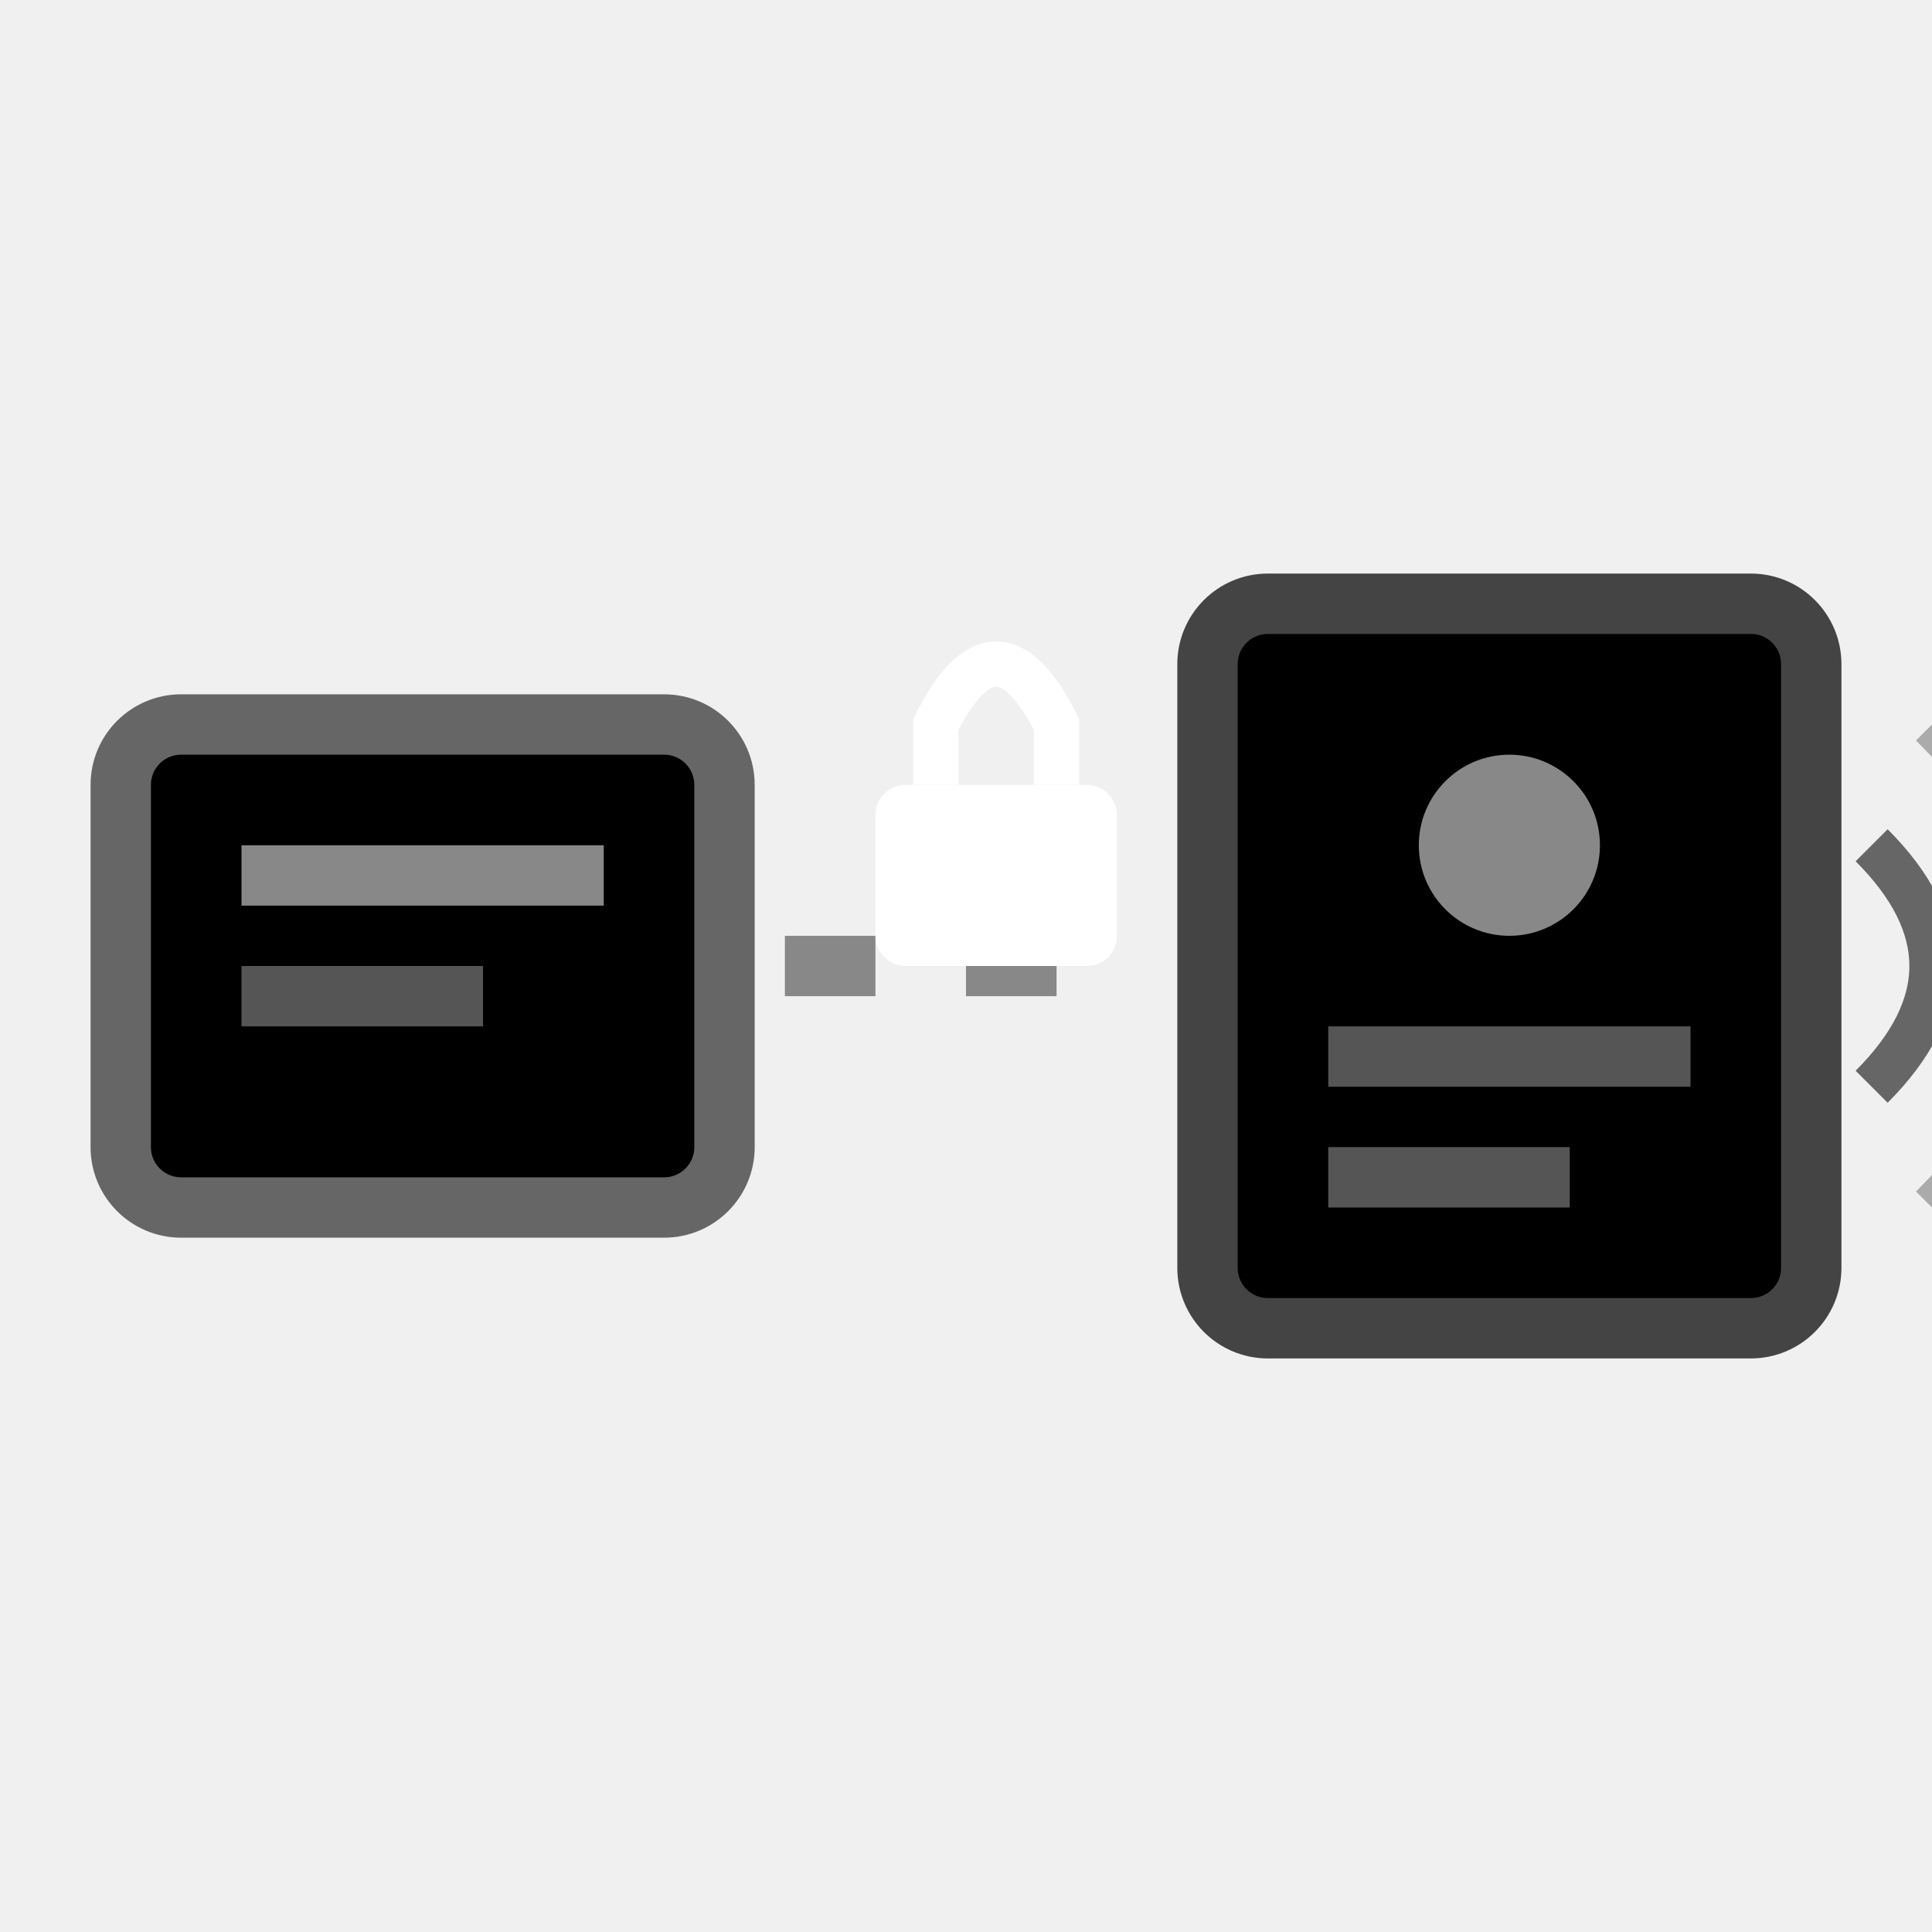
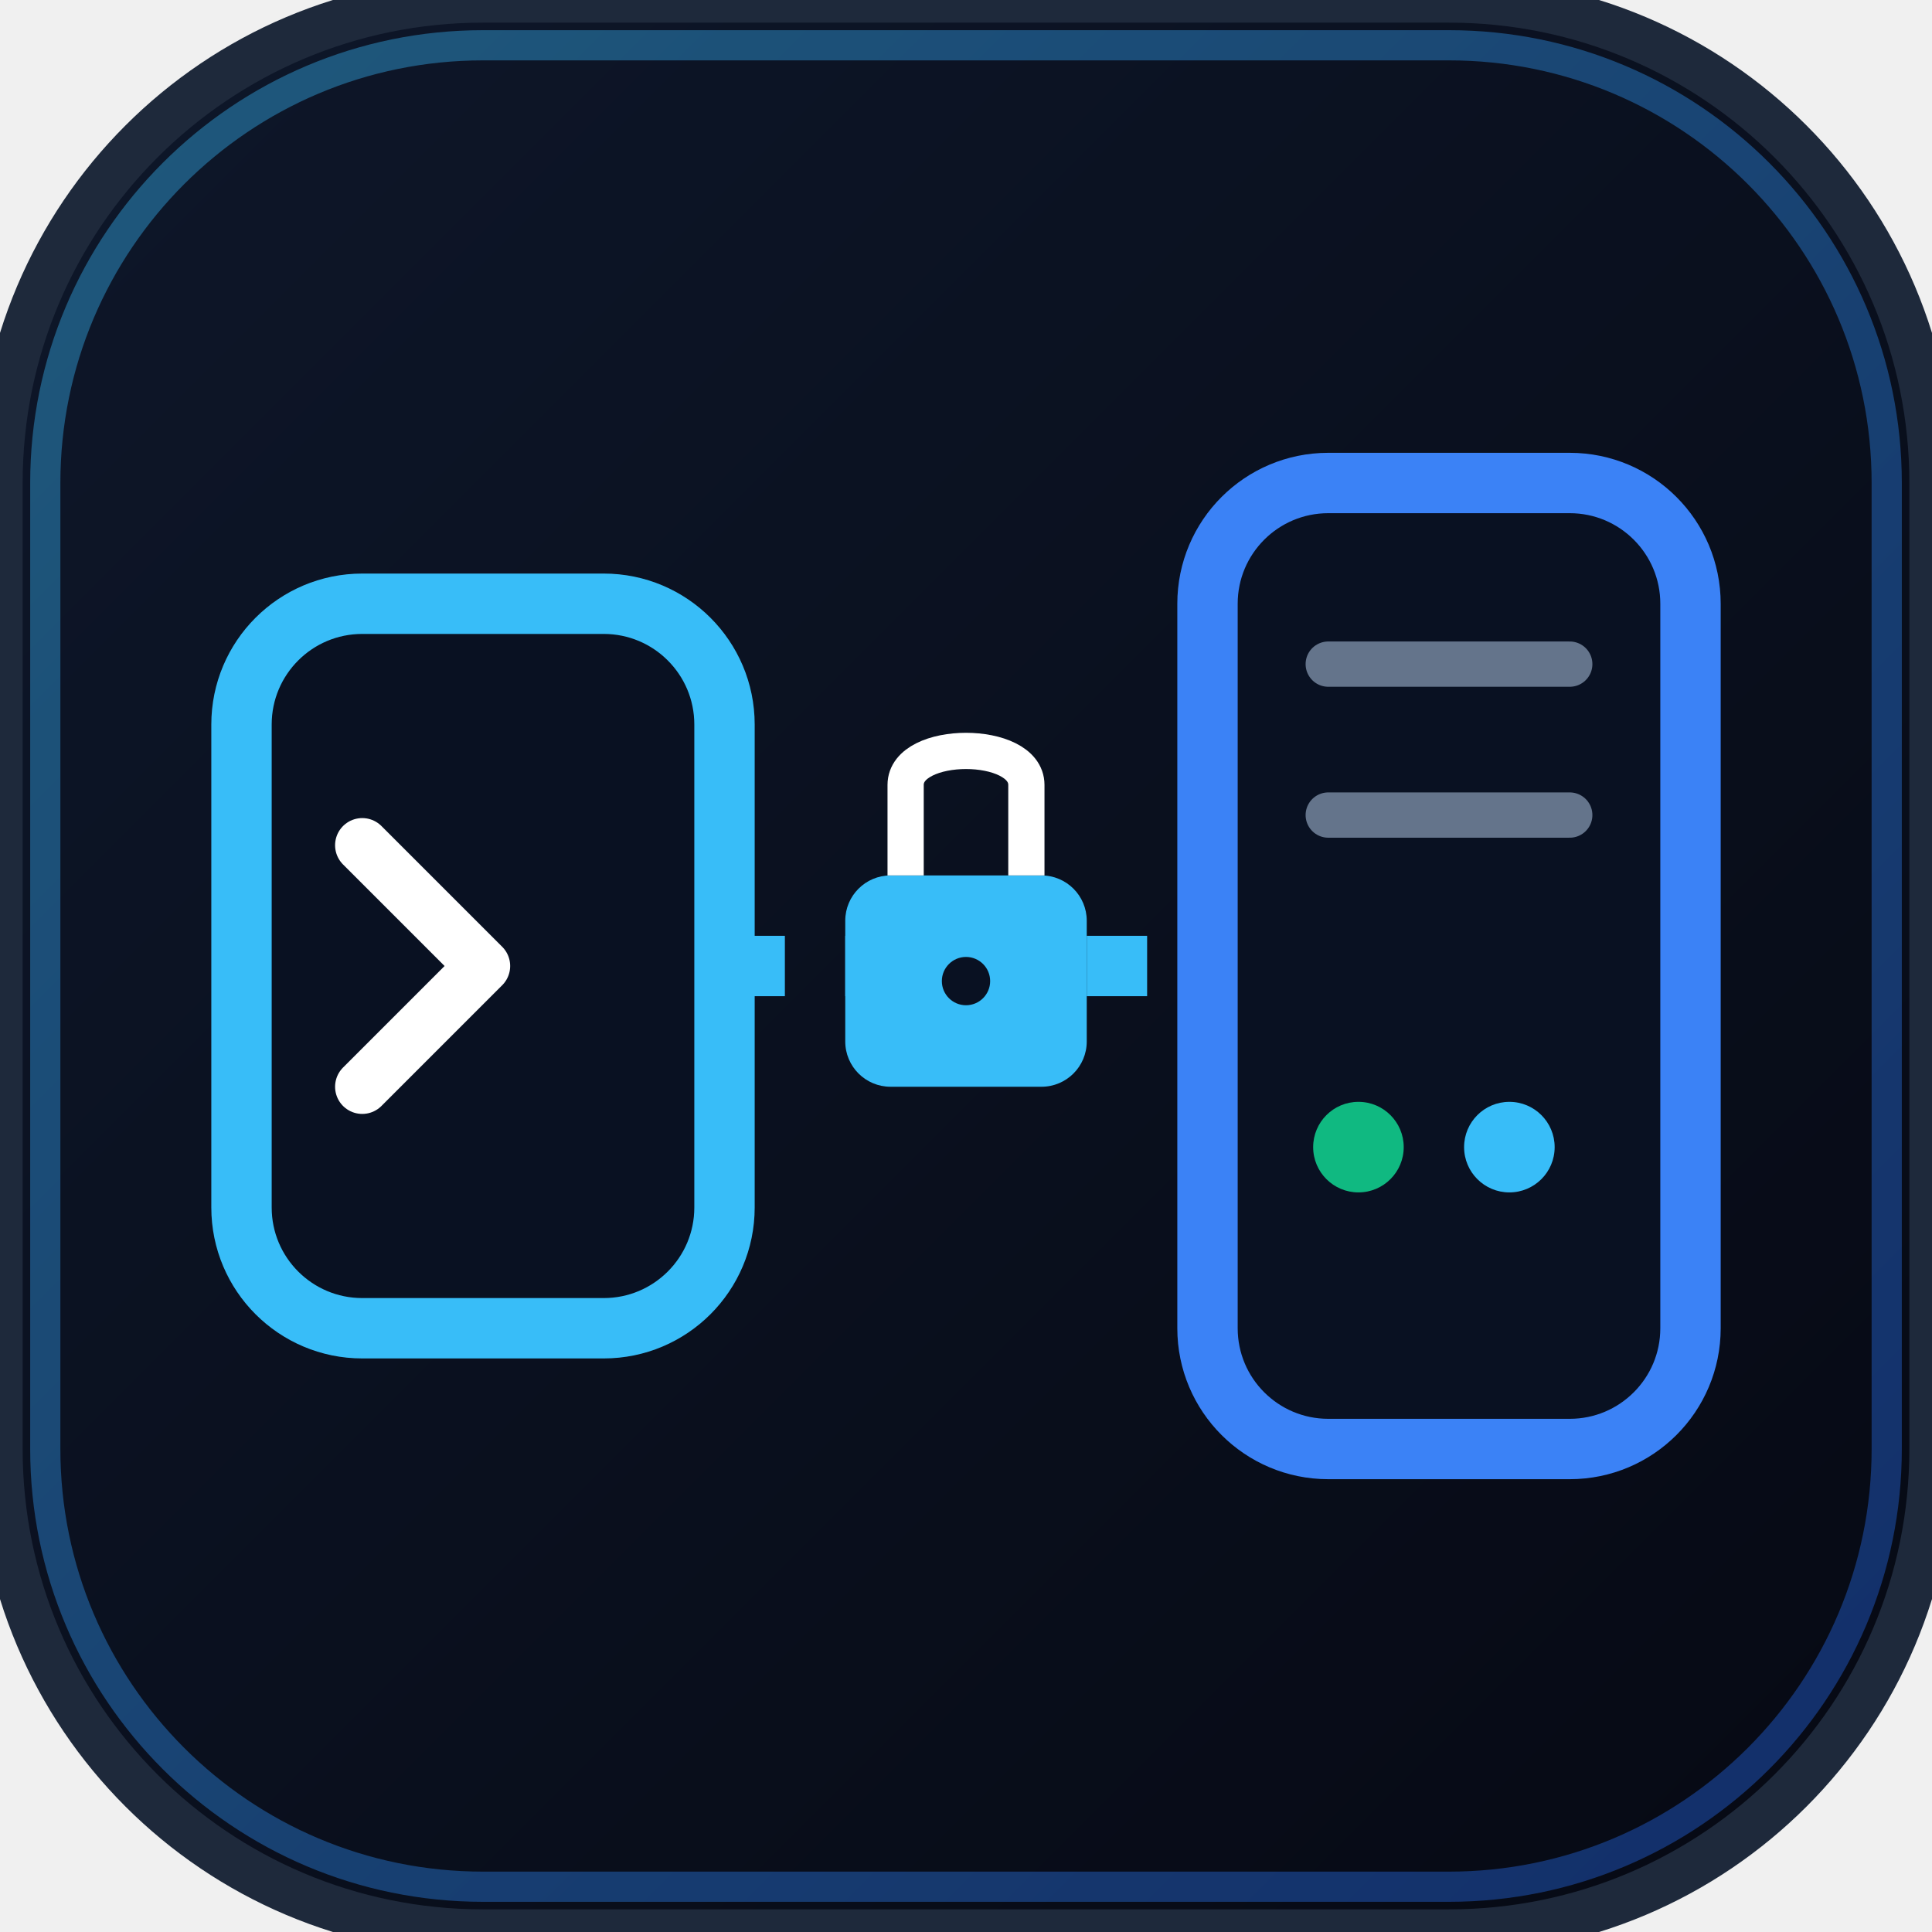
<svg xmlns="http://www.w3.org/2000/svg" viewBox="0 0 64 64" width="64" height="64">
-   <rect x="4" y="24" width="20" height="16" rx="2" fill="#000" stroke="#666" stroke-width="2" />
-   <rect x="8" y="28" width="12" height="2" fill="#888" />
-   <rect x="8" y="32" width="8" height="2" fill="#555" />
-   <line x1="26" y1="32" x2="38" y2="32" stroke="#888" stroke-width="2" stroke-dasharray="3" />
-   <rect x="29" y="26" width="8" height="6" rx="1" fill="#fff" />
-   <path d="M31 26 L31 24 Q33 20 35 24 L35 26" fill="none" stroke="#fff" stroke-width="1.5" />
-   <rect x="40" y="20" width="20" height="24" rx="2" fill="#000" stroke="#444" stroke-width="2" />
-   <circle cx="50" cy="28" r="3" fill="#888" />
-   <rect x="44" y="34" width="12" height="2" fill="#555" />
-   <rect x="44" y="38" width="8" height="2" fill="#555" />
-   <path d="M62 28 Q66 32 62 36" stroke="#666" stroke-width="1.5" fill="none" />
-   <path d="M64 24 Q72 32 64 40" stroke="#666" stroke-width="1.5" fill="none" opacity="0.5" />
+   <defs>
+     <linearGradient id="bg-conn" x1="0%" y1="0%" x2="100%" y2="100%">
+       <stop offset="0%" stop-color="#0e172a" />
+       <stop offset="100%" stop-color="#060913" />
+     </linearGradient>
+     <linearGradient id="cyan-blue-conn" x1="0%" y1="0%" x2="100%" y2="100%">
+       <stop offset="0%" stop-color="#38bdf8" />
+       <stop offset="100%" stop-color="#2563eb" />
+     </linearGradient>
+   </defs>
+   <rect width="64" height="64" rx="16" fill="url(#bg-conn)" />
+   <rect width="64" height="64" rx="16" fill="none" stroke="#1e293b" stroke-width="1.5" />
+   <rect x="1.5" y="1.5" width="61" height="61" rx="14.5" fill="none" stroke="url(#cyan-blue-conn)" stroke-width="1" stroke-opacity="0.4" />
+   <rect x="8" y="20" width="16" height="24" rx="4" fill="#091122" stroke="#38bdf8" stroke-width="2" />
+   <path d="M 12 28 L 16 32 L 12 36" fill="none" stroke="#ffffff" stroke-width="1.8" stroke-linecap="round" stroke-linejoin="round" />
+   <rect x="40" y="16" width="16" height="32" rx="4" fill="#091122" stroke="#3b82f6" stroke-width="2" />
+   <line x1="44" y1="22" x2="52" y2="22" stroke="#64748b" stroke-width="1.5" stroke-linecap="round" />
+   <line x1="44" y1="27" x2="52" y2="27" stroke="#64748b" stroke-width="1.5" stroke-linecap="round" />
+   <circle cx="45" cy="38" r="1.5" fill="#10b981" />
+   <circle cx="50" cy="38" r="1.5" fill="#38bdf8" />
+   <line x1="24" y1="32" x2="40" y2="32" stroke="#38bdf8" stroke-width="2" stroke-dasharray="2 2" />
+   <rect x="28" y="29" width="8" height="7" rx="1.5" fill="#38bdf8" />
+   <path d="M 30 29 L 30 26 C 30 24.5 34 24.5 34 26 L 34 29" fill="none" stroke="#ffffff" stroke-width="1.2" />
+   <circle cx="32" cy="32.5" r="0.8" fill="#091122" />
</svg>
